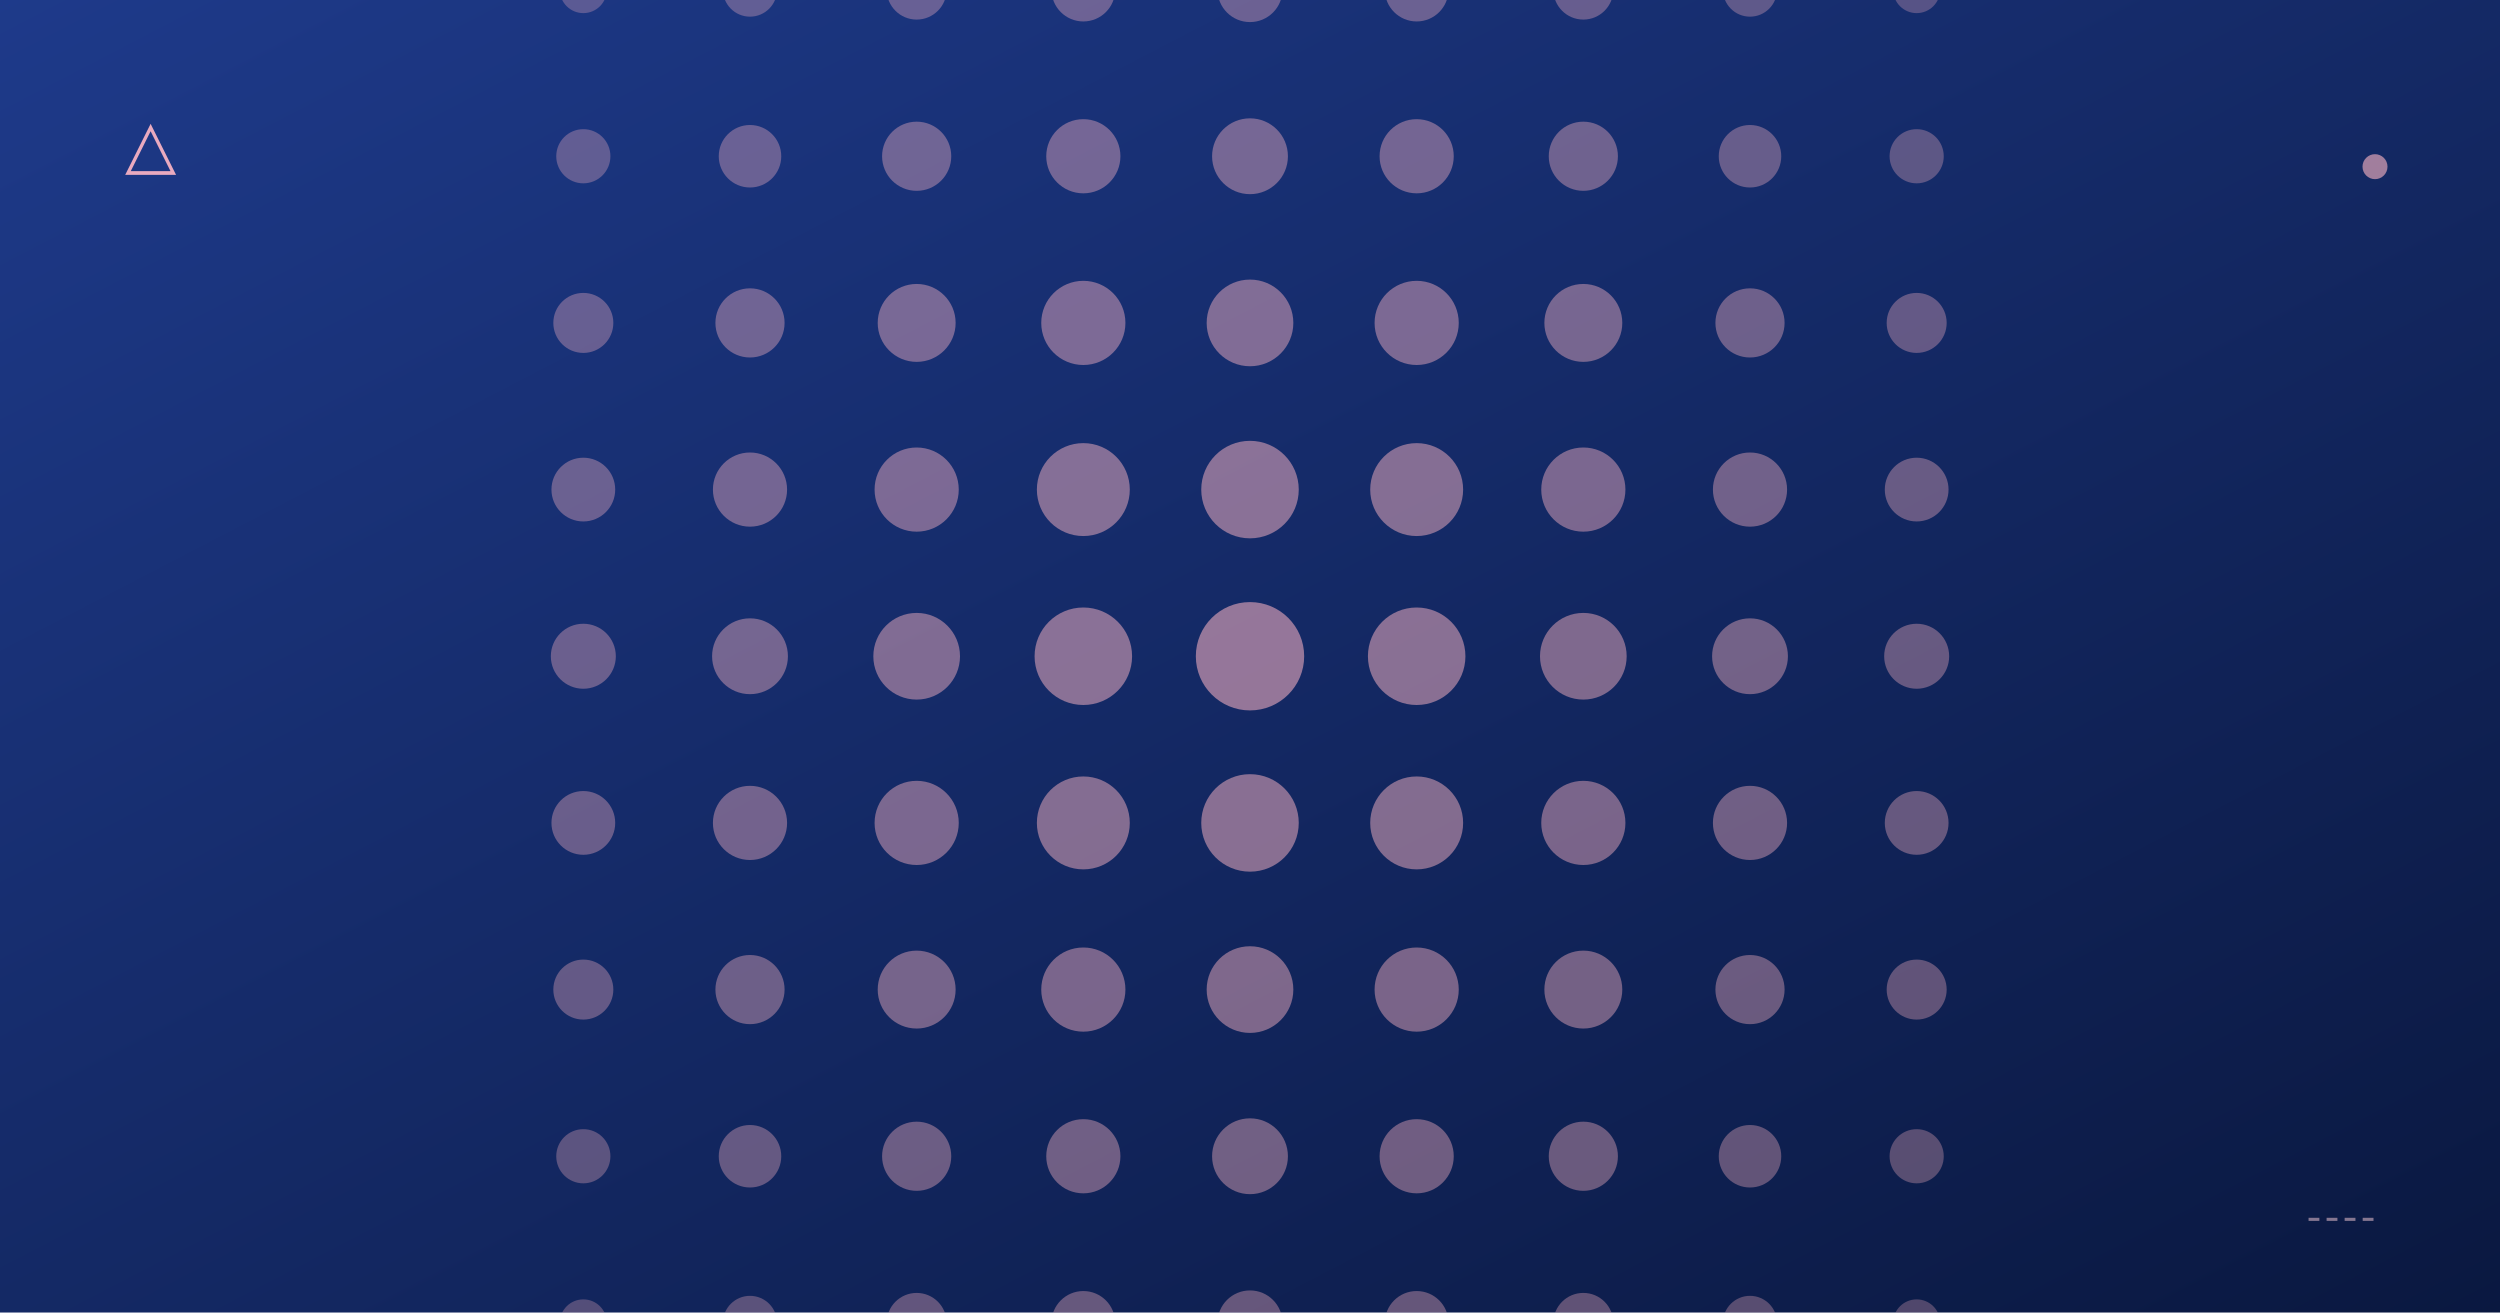
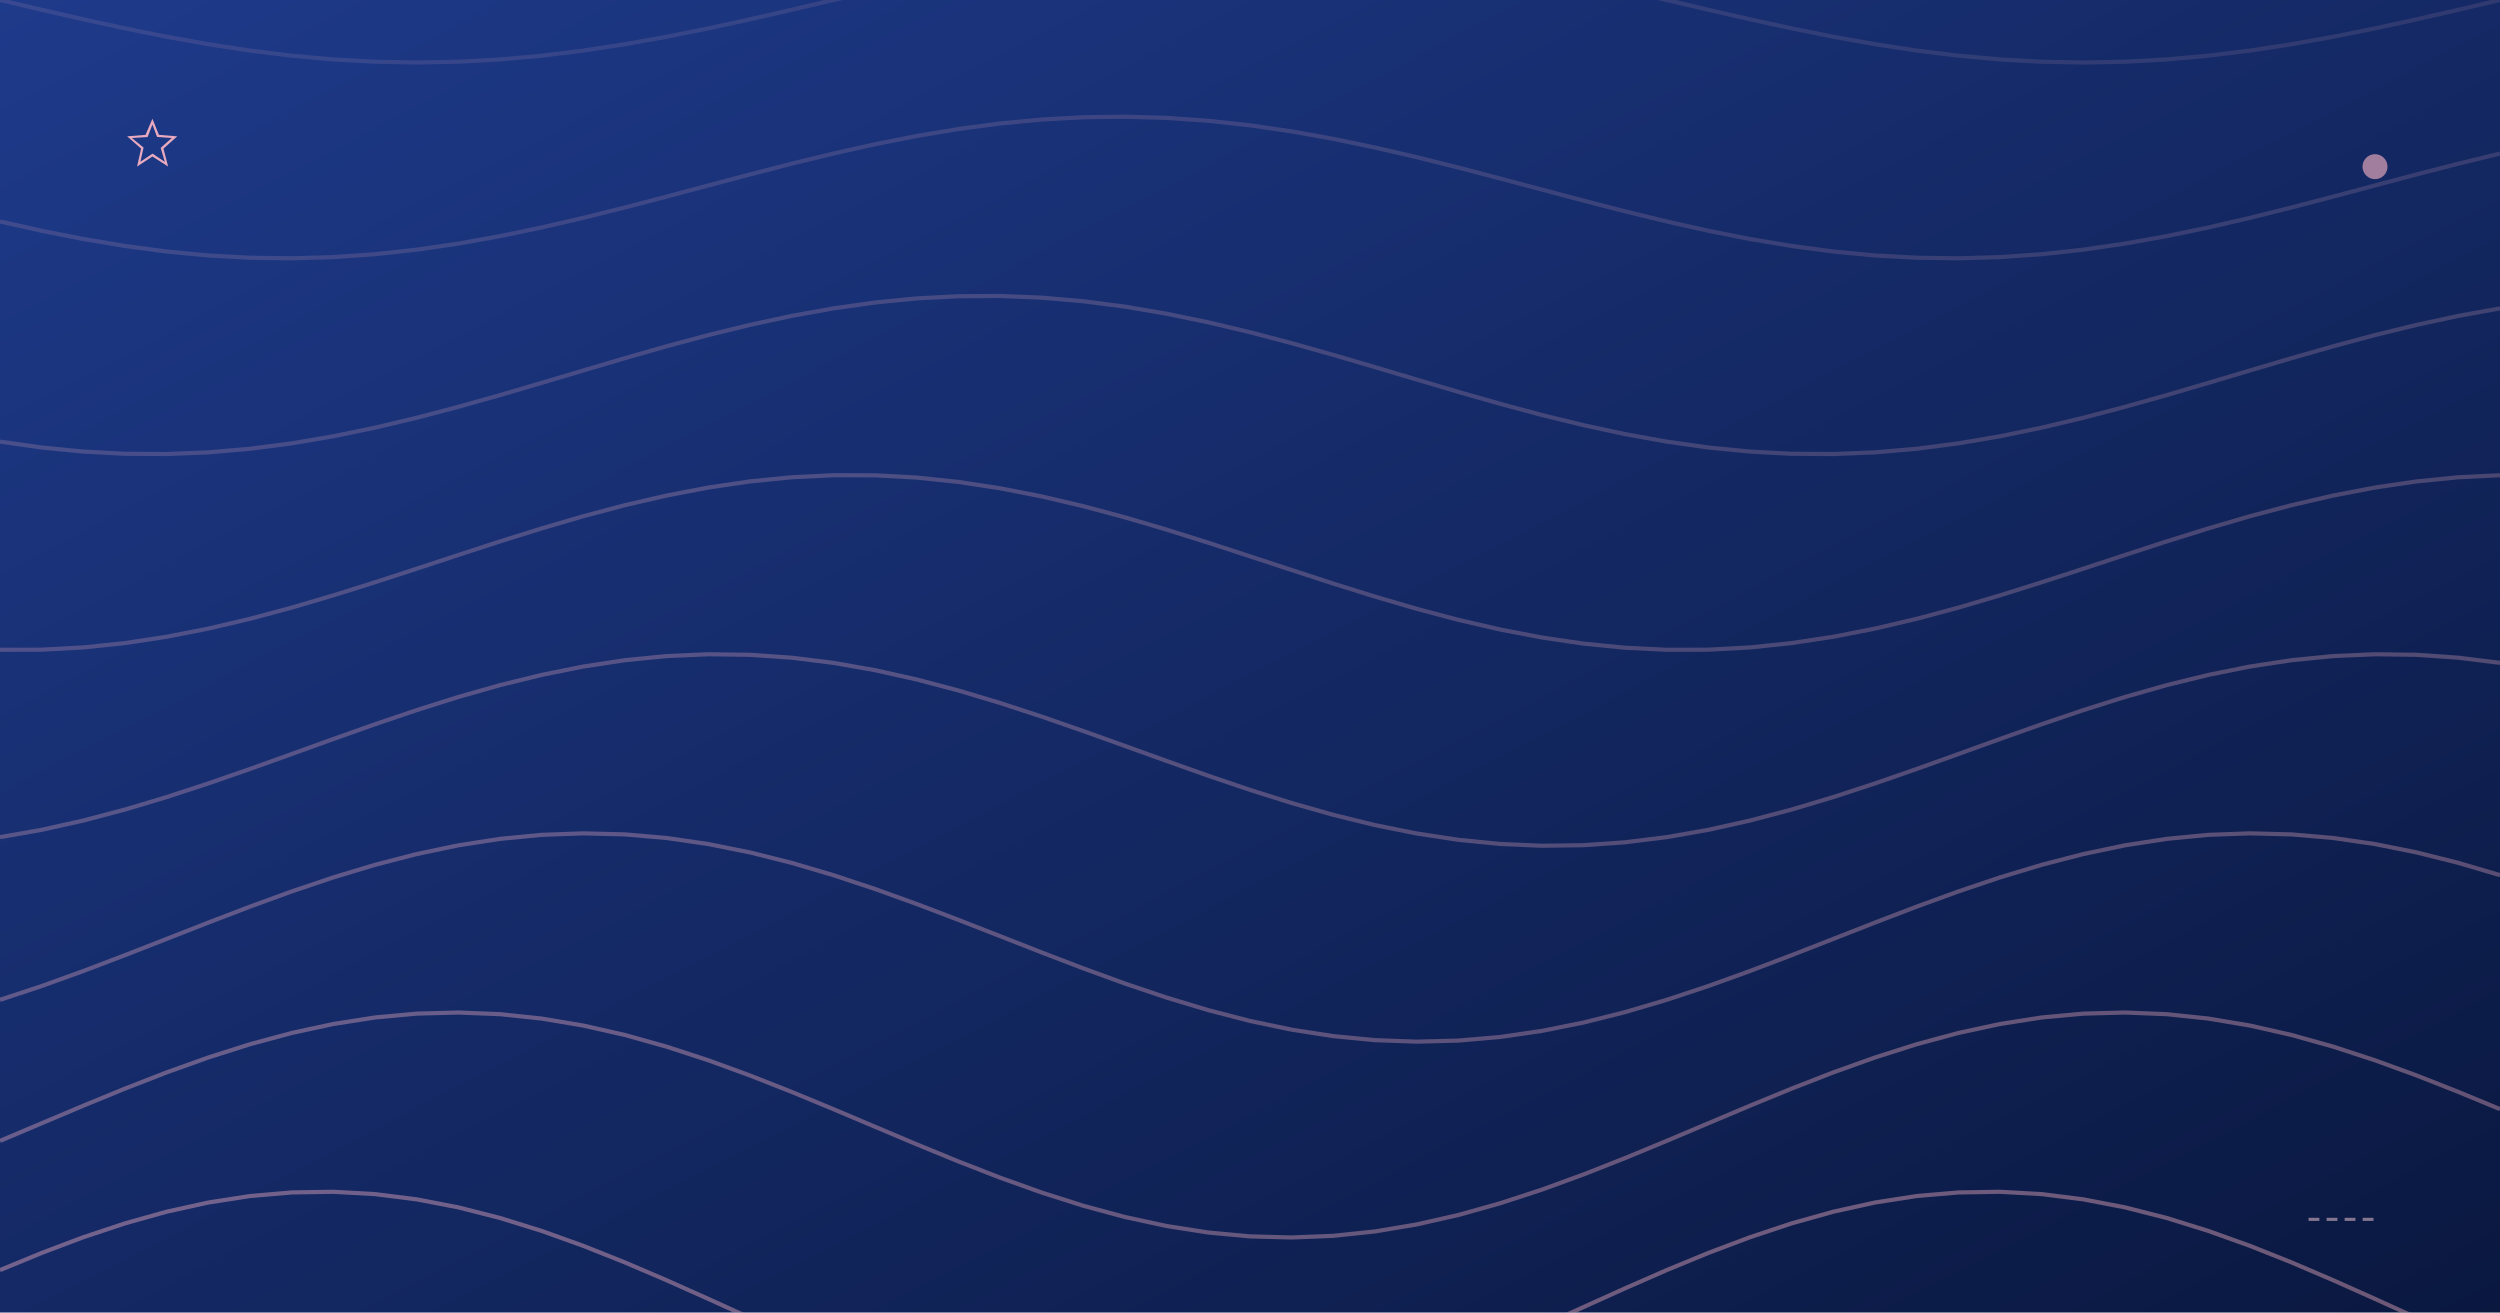
<svg xmlns="http://www.w3.org/2000/svg" viewBox="0 0 1200 630" width="1200" height="630" preserveAspectRatio="xMidYMid slice">
  <defs>
    <linearGradient id="bg-sakura-2732653682" x1="0%" y1="0%" x2="100%" y2="100%">
      <stop offset="0%" stop-color="#1E3A8A" />
      <stop offset="100%" stop-color="#0A1840" />
    </linearGradient>
  </defs>
  <rect width="1200" height="630" fill="url(#bg-sakura-2732653682)" />
-   <circle cx="280.0" cy="-5.0" r="11.3" fill="#FFB7C5" opacity="0.28" />
-   <circle cx="360.0" cy="-5.0" r="13.0" fill="#FFB7C5" opacity="0.31" />
-   <circle cx="440.0" cy="-5.0" r="14.4" fill="#FFB7C5" opacity="0.34" />
-   <circle cx="520.0" cy="-5.0" r="15.3" fill="#FFB7C5" opacity="0.36" />
-   <circle cx="600.0" cy="-5.0" r="15.6" fill="#FFB7C5" opacity="0.36" />
-   <circle cx="680.0" cy="-5.0" r="15.3" fill="#FFB7C5" opacity="0.36" />
-   <circle cx="760.0" cy="-5.0" r="14.4" fill="#FFB7C5" opacity="0.34" />
-   <circle cx="840.0" cy="-5.0" r="13.0" fill="#FFB7C5" opacity="0.31" />
-   <circle cx="920.0" cy="-5.0" r="11.3" fill="#FFB7C5" opacity="0.28" />
-   <circle cx="280.0" cy="75.0" r="13.0" fill="#FFB7C5" opacity="0.31" />
-   <circle cx="360.0" cy="75.0" r="15.0" fill="#FFB7C5" opacity="0.35" />
-   <circle cx="440.0" cy="75.0" r="16.6" fill="#FFB7C5" opacity="0.38" />
-   <circle cx="520.0" cy="75.0" r="17.8" fill="#FFB7C5" opacity="0.40" />
-   <circle cx="600.0" cy="75.0" r="18.2" fill="#FFB7C5" opacity="0.41" />
-   <circle cx="680.0" cy="75.0" r="17.8" fill="#FFB7C5" opacity="0.40" />
-   <circle cx="760.0" cy="75.0" r="16.6" fill="#FFB7C5" opacity="0.38" />
-   <circle cx="840.0" cy="75.0" r="15.0" fill="#FFB7C5" opacity="0.35" />
-   <circle cx="920.0" cy="75.0" r="13.0" fill="#FFB7C5" opacity="0.31" />
-   <circle cx="280.0" cy="155.0" r="14.4" fill="#FFB7C5" opacity="0.34" />
-   <circle cx="360.0" cy="155.0" r="16.6" fill="#FFB7C5" opacity="0.38" />
-   <circle cx="440.0" cy="155.0" r="18.7" fill="#FFB7C5" opacity="0.42" />
-   <circle cx="520.0" cy="155.0" r="20.2" fill="#FFB7C5" opacity="0.44" />
-   <circle cx="600.0" cy="155.0" r="20.8" fill="#FFB7C5" opacity="0.46" />
-   <circle cx="680.0" cy="155.0" r="20.2" fill="#FFB7C5" opacity="0.44" />
-   <circle cx="760.0" cy="155.0" r="18.7" fill="#FFB7C5" opacity="0.42" />
-   <circle cx="840.0" cy="155.0" r="16.6" fill="#FFB7C5" opacity="0.38" />
-   <circle cx="920.0" cy="155.0" r="14.4" fill="#FFB7C5" opacity="0.34" />
-   <circle cx="280.0" cy="235.0" r="15.3" fill="#FFB7C5" opacity="0.36" />
-   <circle cx="360.0" cy="235.0" r="17.8" fill="#FFB7C5" opacity="0.40" />
-   <circle cx="440.0" cy="235.0" r="20.2" fill="#FFB7C5" opacity="0.44" />
-   <circle cx="520.0" cy="235.0" r="22.3" fill="#FFB7C5" opacity="0.48" />
-   <circle cx="600.0" cy="235.0" r="23.4" fill="#FFB7C5" opacity="0.50" />
-   <circle cx="680.0" cy="235.0" r="22.3" fill="#FFB7C5" opacity="0.48" />
-   <circle cx="760.0" cy="235.0" r="20.2" fill="#FFB7C5" opacity="0.44" />
-   <circle cx="840.0" cy="235.0" r="17.8" fill="#FFB7C5" opacity="0.40" />
-   <circle cx="920.0" cy="235.0" r="15.3" fill="#FFB7C5" opacity="0.36" />
-   <circle cx="280.0" cy="315.0" r="15.6" fill="#FFB7C5" opacity="0.36" />
-   <circle cx="360.0" cy="315.0" r="18.2" fill="#FFB7C5" opacity="0.41" />
-   <circle cx="440.0" cy="315.0" r="20.8" fill="#FFB7C5" opacity="0.46" />
-   <circle cx="520.0" cy="315.0" r="23.4" fill="#FFB7C5" opacity="0.50" />
-   <circle cx="600.0" cy="315.0" r="26.0" fill="#FFB7C5" opacity="0.55" />
-   <circle cx="680.0" cy="315.0" r="23.4" fill="#FFB7C5" opacity="0.50" />
-   <circle cx="760.0" cy="315.0" r="20.8" fill="#FFB7C5" opacity="0.46" />
-   <circle cx="840.0" cy="315.0" r="18.2" fill="#FFB7C5" opacity="0.41" />
-   <circle cx="920.0" cy="315.0" r="15.6" fill="#FFB7C5" opacity="0.36" />
-   <circle cx="280.0" cy="395.0" r="15.3" fill="#FFB7C5" opacity="0.36" />
-   <circle cx="360.0" cy="395.0" r="17.8" fill="#FFB7C5" opacity="0.40" />
-   <circle cx="440.0" cy="395.0" r="20.2" fill="#FFB7C5" opacity="0.44" />
-   <circle cx="520.0" cy="395.0" r="22.3" fill="#FFB7C5" opacity="0.48" />
-   <circle cx="600.0" cy="395.0" r="23.4" fill="#FFB7C5" opacity="0.50" />
-   <circle cx="680.0" cy="395.0" r="22.3" fill="#FFB7C5" opacity="0.48" />
-   <circle cx="760.0" cy="395.0" r="20.2" fill="#FFB7C5" opacity="0.44" />
-   <circle cx="840.0" cy="395.0" r="17.8" fill="#FFB7C5" opacity="0.40" />
-   <circle cx="920.0" cy="395.0" r="15.3" fill="#FFB7C5" opacity="0.36" />
-   <circle cx="280.0" cy="475.0" r="14.4" fill="#FFB7C5" opacity="0.34" />
-   <circle cx="360.0" cy="475.0" r="16.6" fill="#FFB7C5" opacity="0.38" />
-   <circle cx="440.0" cy="475.0" r="18.7" fill="#FFB7C5" opacity="0.42" />
-   <circle cx="520.0" cy="475.0" r="20.2" fill="#FFB7C5" opacity="0.44" />
-   <circle cx="600.0" cy="475.0" r="20.8" fill="#FFB7C5" opacity="0.46" />
-   <circle cx="680.0" cy="475.0" r="20.2" fill="#FFB7C5" opacity="0.44" />
-   <circle cx="760.0" cy="475.0" r="18.7" fill="#FFB7C5" opacity="0.42" />
-   <circle cx="840.0" cy="475.0" r="16.6" fill="#FFB7C5" opacity="0.38" />
-   <circle cx="920.0" cy="475.0" r="14.4" fill="#FFB7C5" opacity="0.34" />
-   <circle cx="280.0" cy="555.0" r="13.0" fill="#FFB7C5" opacity="0.31" />
-   <circle cx="360.0" cy="555.0" r="15.0" fill="#FFB7C5" opacity="0.35" />
-   <circle cx="440.0" cy="555.0" r="16.6" fill="#FFB7C5" opacity="0.38" />
-   <circle cx="520.0" cy="555.0" r="17.8" fill="#FFB7C5" opacity="0.40" />
-   <circle cx="600.0" cy="555.0" r="18.2" fill="#FFB7C5" opacity="0.41" />
-   <circle cx="680.0" cy="555.0" r="17.8" fill="#FFB7C5" opacity="0.40" />
-   <circle cx="760.0" cy="555.0" r="16.6" fill="#FFB7C5" opacity="0.38" />
-   <circle cx="840.0" cy="555.0" r="15.0" fill="#FFB7C5" opacity="0.35" />
-   <circle cx="920.0" cy="555.0" r="13.0" fill="#FFB7C5" opacity="0.31" />
-   <circle cx="280.0" cy="635.0" r="11.3" fill="#FFB7C5" opacity="0.28" />
-   <circle cx="360.0" cy="635.0" r="13.0" fill="#FFB7C5" opacity="0.31" />
-   <circle cx="440.0" cy="635.0" r="14.4" fill="#FFB7C5" opacity="0.34" />
-   <circle cx="520.0" cy="635.0" r="15.3" fill="#FFB7C5" opacity="0.36" />
-   <circle cx="600.0" cy="635.0" r="15.6" fill="#FFB7C5" opacity="0.36" />
-   <circle cx="680.0" cy="635.0" r="15.3" fill="#FFB7C5" opacity="0.36" />
-   <circle cx="760.0" cy="635.0" r="14.4" fill="#FFB7C5" opacity="0.34" />
-   <circle cx="840.0" cy="635.0" r="13.0" fill="#FFB7C5" opacity="0.31" />
-   <circle cx="920.0" cy="635.0" r="11.3" fill="#FFB7C5" opacity="0.28" />
-   <text x="60" y="80" font-family="Georgia, 'Times New Roman', serif" font-size="32" fill="#FFB7C5" opacity="0.9">△</text>
+   <polyline points="0,0 20,4.693 40,9.271 60,13.62 80,17.634 100,21.213 120,24.271 140,26.73 160,28.532 180,29.631 200,30 220,29.631 240,28.532 260,26.73 280,24.271 300,21.213 320,17.634 340,13.62 360,9.271 380,4.693 400,3.67394039744206e-15 420,-4.693 440,-9.271 460,-13.62 480,-17.634 500,-21.213 520,-24.271 540,-26.73 560,-28.532 580,-29.631 600,-30 620,-29.631 640,-28.532 660,-26.73 680,-24.271 700,-21.213 720,-17.634 740,-13.62 760,-9.271 780,-4.693 800,-7.34788079488412e-15 820,4.693 840,9.271 860,13.62 880,17.634 900,21.213 920,24.271 940,26.73 960,28.532 980,29.631 1000,30 1020,29.631 1040,28.532 1060,26.73 1080,24.271 1100,21.213 1120,17.634 1140,13.62 1160,9.271 1180,4.693 1200,1.1021821192326178e-14" fill="none" stroke="#FFB7C5" stroke-width="2" opacity="0.12" />
+   <polyline points="0,106.3 20,110.767 40,114.723 60,118.07 80,120.726 100,122.625 120,123.72 140,123.986 160,123.415 180,122.02 200,119.838 220,116.92 240,113.34 260,109.185 280,104.558 300,99.572 320,94.351 340,89.022 360,83.718 380,78.568 400,73.7 420,69.233 440,65.277 460,61.93 480,59.274 500,57.375 520,56.28 540,56.014 560,56.585 580,57.98 600,60.162 620,63.08 640,66.66 660,70.815 680,75.442 700,80.428 720,85.649 740,90.978 760,96.282 780,101.432 800,106.3 820,110.767 840,114.723 860,118.07 880,120.726 900,122.625 920,123.72 940,123.986 960,123.415 980,122.02 1000,119.838 1020,116.92 1040,113.34 1060,109.185 1080,104.558 1100,99.572 1120,94.351 1140,89.022 1160,83.718 1180,78.568 1200,73.7" fill="none" stroke="#FFB7C5" stroke-width="2" opacity="0.16" />
+   <polyline points="0,211.976 20,214.794 40,216.755 60,217.812 80,217.937 100,217.128 120,215.405 140,212.81 160,209.408 180,205.281 200,200.531 220,195.277 240,189.646 260,183.777 280,177.815 300,171.908 320,166.199 340,160.83 360,155.934 380,151.63 400,148.024 420,145.206 440,143.245 460,142.188 480,142.063 500,142.872 520,144.595 540,147.19 560,150.592 580,154.719 600,159.469 620,164.723 640,170.354 660,176.223 680,182.185 700,188.092 720,193.801 740,199.17 760,204.066 780,208.37 800,211.976 820,214.794 840,216.755 860,217.812 880,217.937 900,217.128 920,215.405 940,212.81 960,209.408 980,205.281 1000,200.531 1020,195.277 1040,189.646 1060,183.777 1080,177.815 1100,171.908 1120,166.199 1140,160.83 1160,155.934 1180,151.63 1200,148.024" fill="none" stroke="#FFB7C5" stroke-width="2" opacity="0.20" />
+   <polyline points="0,311.895 20,311.844 40,310.762 60,308.677 80,305.64 100,301.725 120,297.029 140,291.667 160,285.772 180,279.488 200,272.971 220,266.381 240,259.879 260,253.627 280,247.778 300,242.477 320,237.853 340,234.02 360,231.074 380,229.086 400,228.105 420,228.156 440,229.238 460,231.323 480,234.36 500,238.275 520,242.971 540,248.333 560,254.228 580,260.512 600,267.029 620,273.619 640,280.121 660,286.373 680,292.222 700,297.523 720,302.147 740,305.98 760,308.926 780,310.914 800,311.895 820,311.844 840,310.762 860,308.677 880,305.64 900,301.725 920,297.029 940,291.667 960,285.772 980,279.488 1000,272.971 1020,266.381 1040,259.879 1060,253.627 1080,247.778 1100,242.477 1120,237.853 1140,234.02 1160,231.074 1180,229.086 1200,228.105" fill="none" stroke="#FFB7C5" stroke-width="2" opacity="0.24" />
+   <polyline points="0,401.828 20,398.318 40,393.865 60,388.578 80,382.587 100,376.041 120,369.099 140,361.933 160,354.72 180,347.636 200,340.857 220,334.55 240,328.869 260,323.954 280,319.927 300,316.887 320,314.909 340,314.041 360,314.304 380,315.693 400,318.172 420,321.682 440,326.135 460,331.422 480,337.413 500,343.959 520,350.901 540,358.067 560,365.28 580,372.364 600,379.143 620,385.45 640,391.131 660,396.046 680,400.073 700,403.113 720,405.091 740,405.959 760,405.696 780,404.307 800,401.828 820,398.318 840,393.865 860,388.578 880,382.587 900,376.041 920,369.099 940,361.933 960,354.72 980,347.636 1000,340.857 1020,334.55 1040,328.869 1060,323.954 1080,319.927 1100,316.887 1120,314.909 1140,314.041 1160,314.304 1180,315.693 1200,318.172" fill="none" stroke="#FFB7C5" stroke-width="2" opacity="0.28" />
+   <polyline points="0,479.924 20,473.289 40,466.081 60,458.477 80,450.664 100,442.834 120,435.182 140,427.894 160,421.15 180,415.117 200,409.943 220,405.755 240,402.656 260,400.724 280,400.004 300,400.516 320,402.246 340,405.152 360,409.163 380,414.178 400,420.076 420,426.711 440,433.919 460,441.523 480,449.336 500,457.166 520,464.818 540,472.106 560,478.85 580,484.883 600,490.057 620,494.245 640,497.344 660,499.276 680,499.996 700,499.484 720,497.754 740,494.848 760,490.837 780,485.822 800,479.924 820,473.289 840,466.081 860,458.477 880,450.664 900,442.834 920,435.182 940,427.894 960,421.15 980,415.117 1000,409.943 1020,405.755 1040,402.656 1060,400.724 1080,400.004 1100,400.516 1120,402.246 1140,405.152 1160,409.163 1180,414.178 1200,420.076" fill="none" stroke="#FFB7C5" stroke-width="2" opacity="0.32" />
+   <polyline points="0,547.62 20,539.164 40,530.728 60,522.52 80,514.742 100,507.587 120,501.229 140,495.827 160,491.512 180,488.391 200,486.54 220,486.006 240,486.802 260,488.908 280,492.271 300,496.81 320,502.412 340,508.94 360,516.233 380,524.11 400,532.38 420,540.836 440,549.272 460,557.48 480,565.258 500,572.413 520,578.771 540,584.173 560,588.488 580,591.609 600,593.46 620,593.994 640,593.198 660,591.092 680,587.729 700,583.19 720,577.588 740,571.06 760,563.767 780,555.89 800,547.62 820,539.164 840,530.728 860,522.52 880,514.742 900,507.587 920,501.229 940,495.827 960,491.512 980,488.391 1000,486.54 1020,486.006 1040,486.802 1060,488.908 1080,492.271 1100,496.81 1120,502.412 1140,508.94 1160,516.233 1180,524.11 1200,532.38" fill="none" stroke="#FFB7C5" stroke-width="2" opacity="0.36" />
+   <polyline points="0,609.655 20,601.408 40,593.866 60,587.214 80,581.615 100,577.207 120,574.1 140,572.369 160,572.057 180,573.171 200,575.686 220,579.537 240,584.631 260,590.842 280,598.017 300,605.98 320,614.535 340,623.47 360,632.566 380,641.598 400,650.345 420,658.592 440,666.134 460,672.786 480,678.385 500,682.793 520,685.9 540,687.631 560,687.943 580,686.829 600,684.314 620,680.463 640,675.369 660,669.158 680,661.983 700,654.02 720,645.465 740,636.53 760,627.434 780,618.402 800,609.655 820,601.408 840,593.866 860,587.214 880,581.615 900,577.207 920,574.1 940,572.369 960,572.057 980,573.171 1000,575.686 1020,579.537 1040,584.631 1060,590.842 1080,598.017 1100,605.98 1120,614.535 1140,623.47 1160,632.566 1180,641.598 1200,650.345" fill="none" stroke="#FFB7C5" stroke-width="2" opacity="0.40" />
+   <text x="60" y="80" font-family="Georgia, 'Times New Roman', serif" font-size="32" fill="#FFB7C5" opacity="0.9">☆</text>
  <text x="1140" y="590" text-anchor="end" font-family="Georgia, 'Times New Roman', serif" font-size="20" fill="#FFD1DC" opacity="0.5" letter-spacing="2">----</text>
  <circle cx="1140" cy="80" r="6" fill="#FFB7C5" opacity="0.6" />
</svg>
